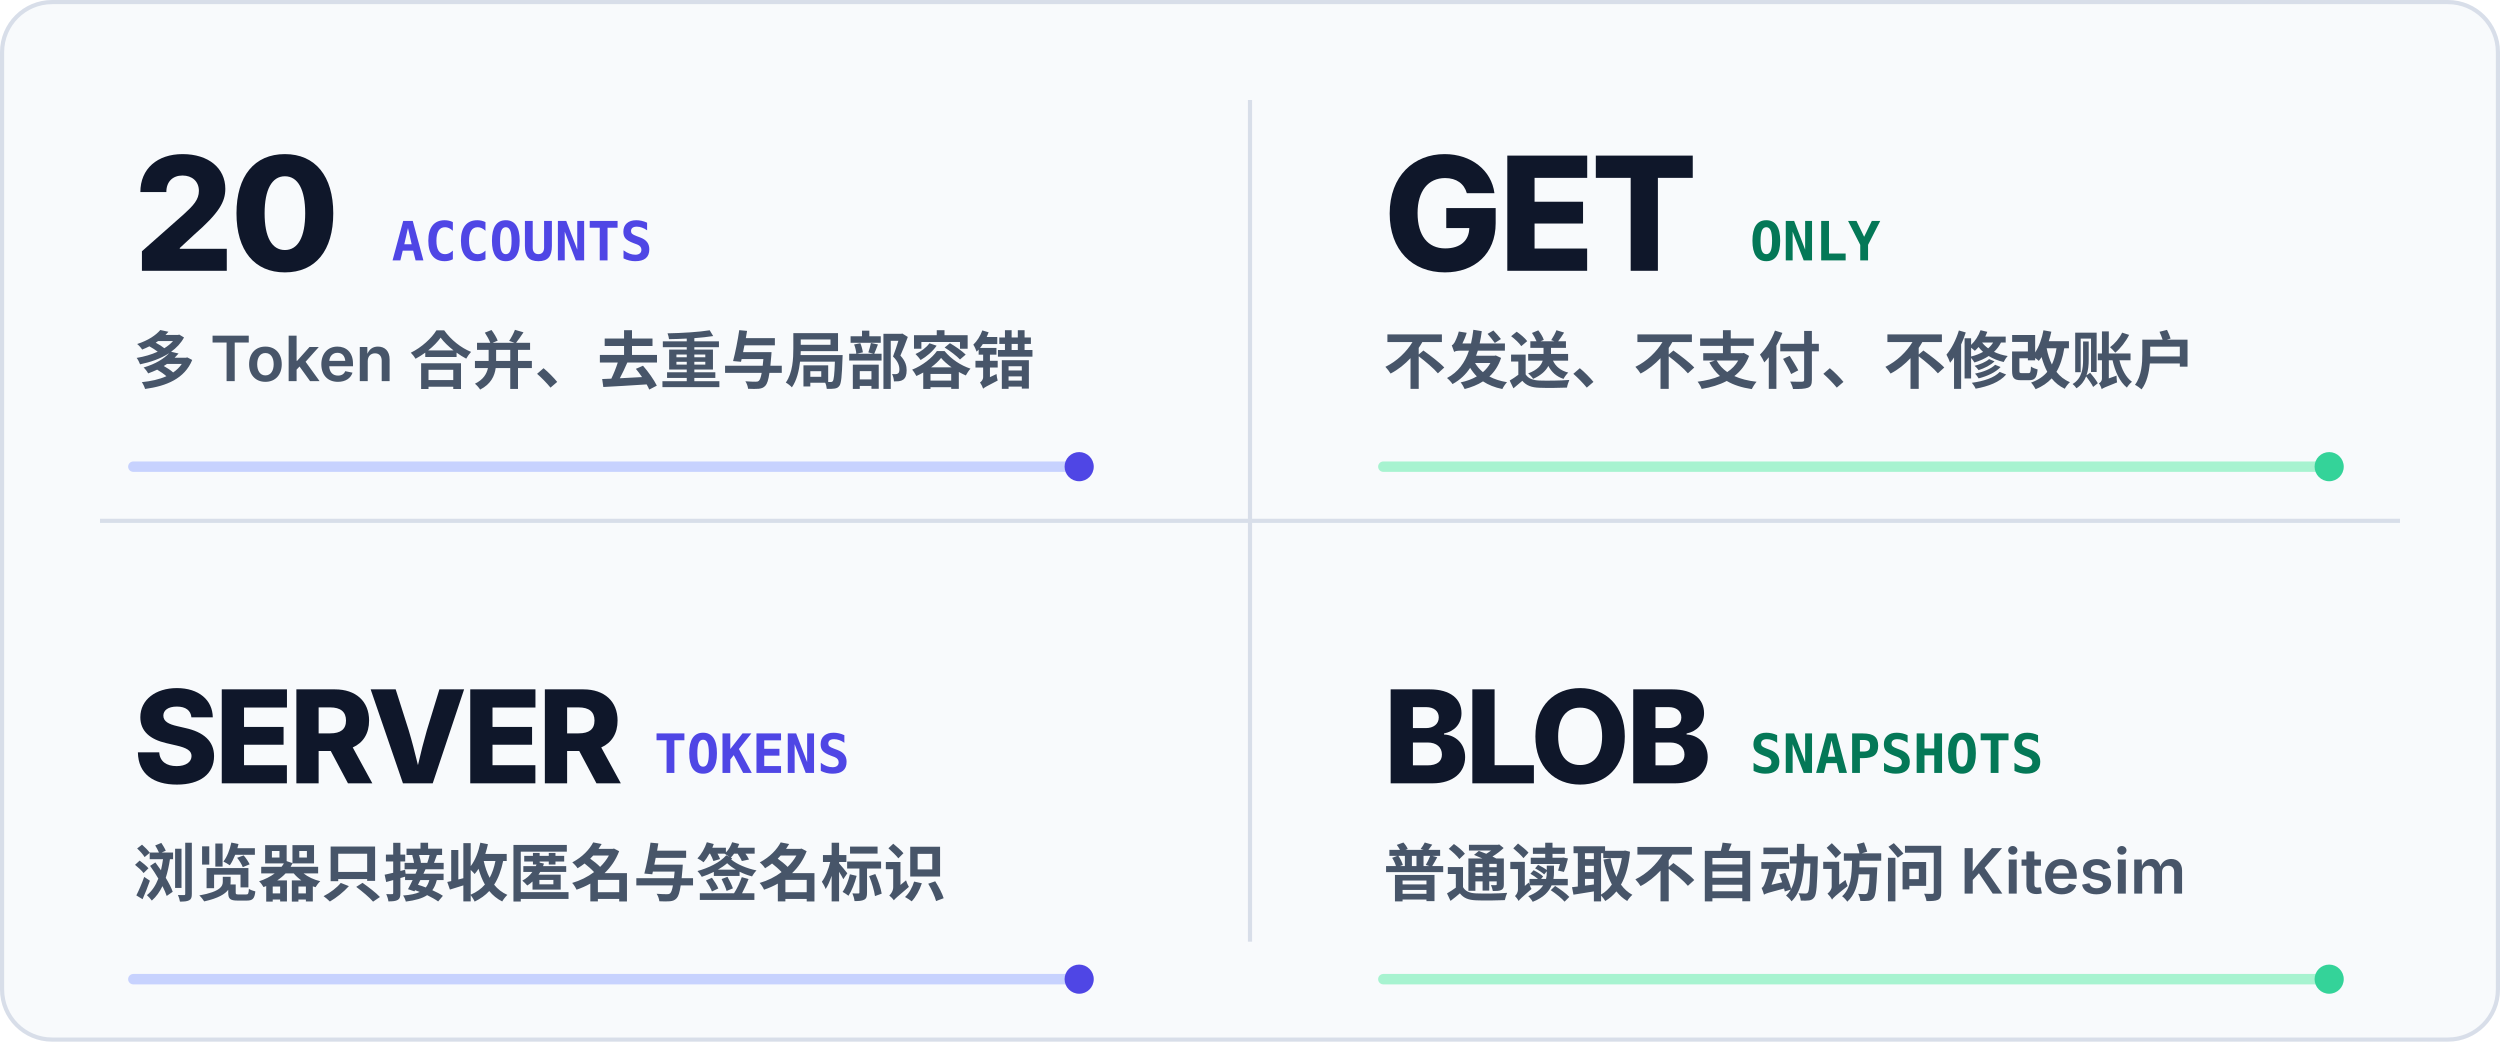
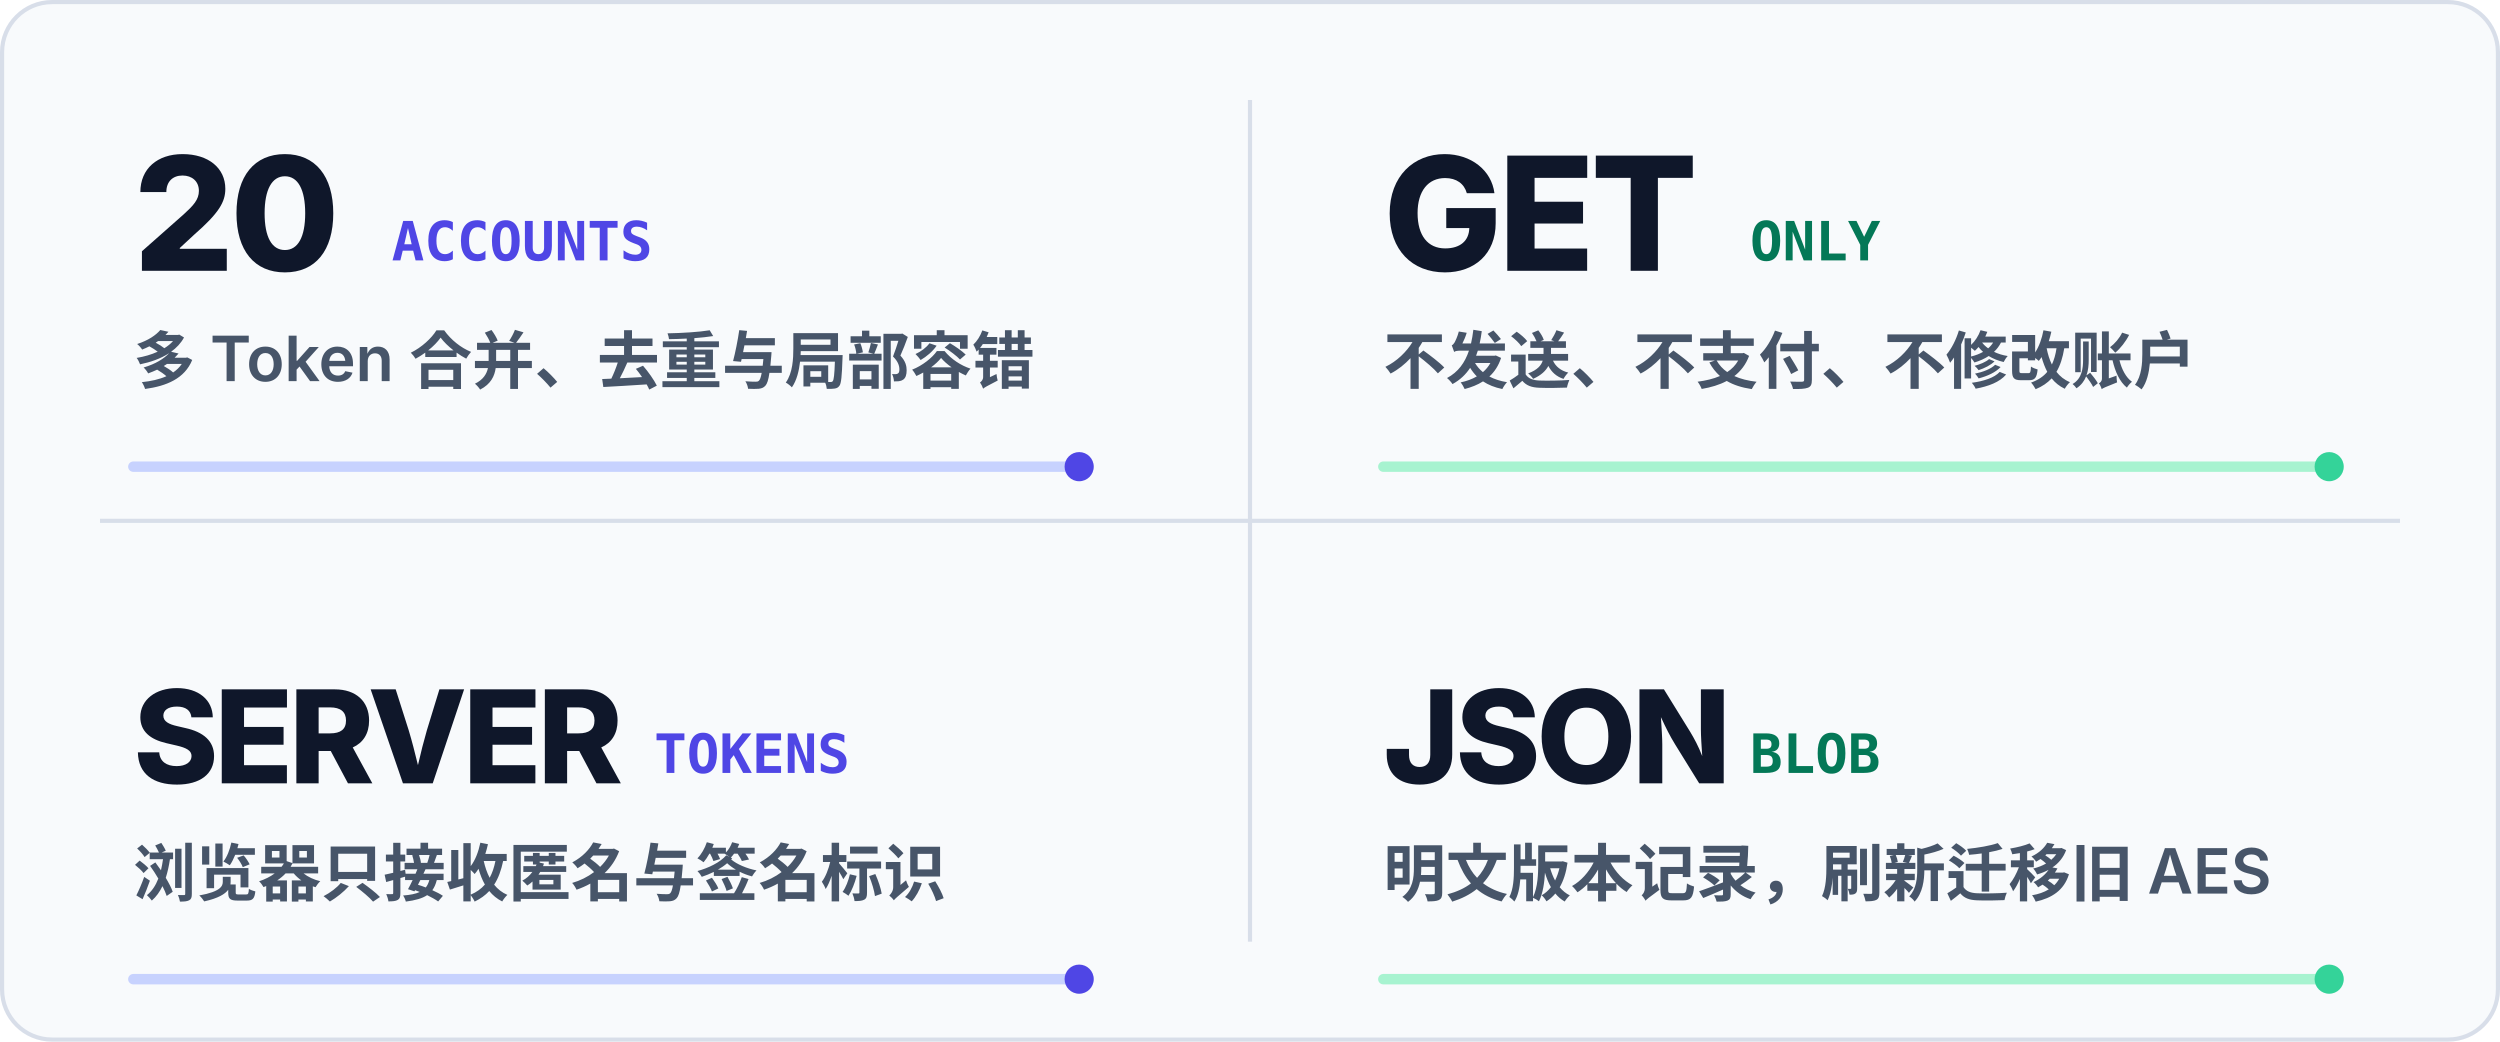
<svg xmlns="http://www.w3.org/2000/svg" width="1200" height="500" viewBox="0 0 1200 500" role="img" aria-labelledby="title desc">
  <rect x="1" y="1" width="1198" height="498" rx="24" fill="#F8FAFC" stroke="#D8DEE9" stroke-width="2" />
  <path d="M600 48V452M48 250H1152" stroke="#D8DEE9" stroke-width="2" />
  <g font-family="-apple-system, BlinkMacSystemFont, 'Segoe UI', 'PingFang SC', sans-serif">
    <g transform="translate(64 58)">
      <text x="0" y="72" fill="#0F172A" font-size="76" font-weight="760" letter-spacing="-2">20</text>
      <text x="124" y="67" fill="#4F46E5" font-family="ui-monospace, SFMono-Regular, Menlo, monospace" font-size="26" font-weight="750">ACCOUNTS</text>
      <text x="0" y="126" fill="#475569" font-size="30" font-weight="620">多 Token 合并、去重与局部容错</text>
      <path d="M0 166H454" stroke="#C7D2FE" stroke-width="5" stroke-linecap="round" />
      <circle cx="454" cy="166" r="7" fill="#4F46E5" />
    </g>
    <g transform="translate(664 58)">
      <text x="0" y="72" fill="#0F172A" font-size="76" font-weight="760" letter-spacing="-2">GET</text>
      <text x="176" y="67" fill="#047857" font-family="ui-monospace, SFMono-Regular, Menlo, monospace" font-size="26" font-weight="750">ONLY</text>
      <text x="0" y="126" fill="#475569" font-size="30" font-weight="620">不发送、不支付、不修改账户</text>
      <path d="M0 166H454" stroke="#A7F3D0" stroke-width="5" stroke-linecap="round" />
      <circle cx="454" cy="166" r="7" fill="#34D399" />
    </g>
    <g transform="translate(64 304)">
      <text x="0" y="72" fill="#0F172A" font-size="62" font-weight="760" letter-spacing="-2">SERVER</text>
      <text x="250" y="67" fill="#4F46E5" font-family="ui-monospace, SFMono-Regular, Menlo, monospace" font-size="26" font-weight="750">TOKENS</text>
      <text x="0" y="126" fill="#475569" font-size="30" font-weight="620">浏览器只接收匿名与签名标识</text>
      <path d="M0 166H454" stroke="#C7D2FE" stroke-width="5" stroke-linecap="round" />
      <circle cx="454" cy="166" r="7" fill="#4F46E5" />
    </g>
    <g transform="translate(664 304)">
-       <text x="0" y="72" fill="#0F172A" font-size="62" font-weight="760" letter-spacing="-2">BLOB</text>
-       <text x="176" y="67" fill="#047857" font-family="ui-monospace, SFMono-Regular, Menlo, monospace" font-size="26" font-weight="750">SNAPSHOTS</text>
-       <text x="0" y="126" fill="#475569" font-size="30" font-weight="620">普通读取不自动访问 Kitesim</text>
+       <text x="0" y="72" fill="#0F172A" font-size="62" font-weight="760" letter-spacing="-2">JSON</text>
+       <text x="176" y="67" fill="#047857" font-family="ui-monospace, SFMono-Regular, Menlo, monospace" font-size="26" font-weight="750">BLOB</text>
+       <text x="0" y="126" fill="#475569" font-size="30" font-weight="620">明文版本记录，刷新迁移旧 AES</text>
      <path d="M0 166H454" stroke="#A7F3D0" stroke-width="5" stroke-linecap="round" />
      <circle cx="454" cy="166" r="7" fill="#34D399" />
    </g>
  </g>
</svg>
